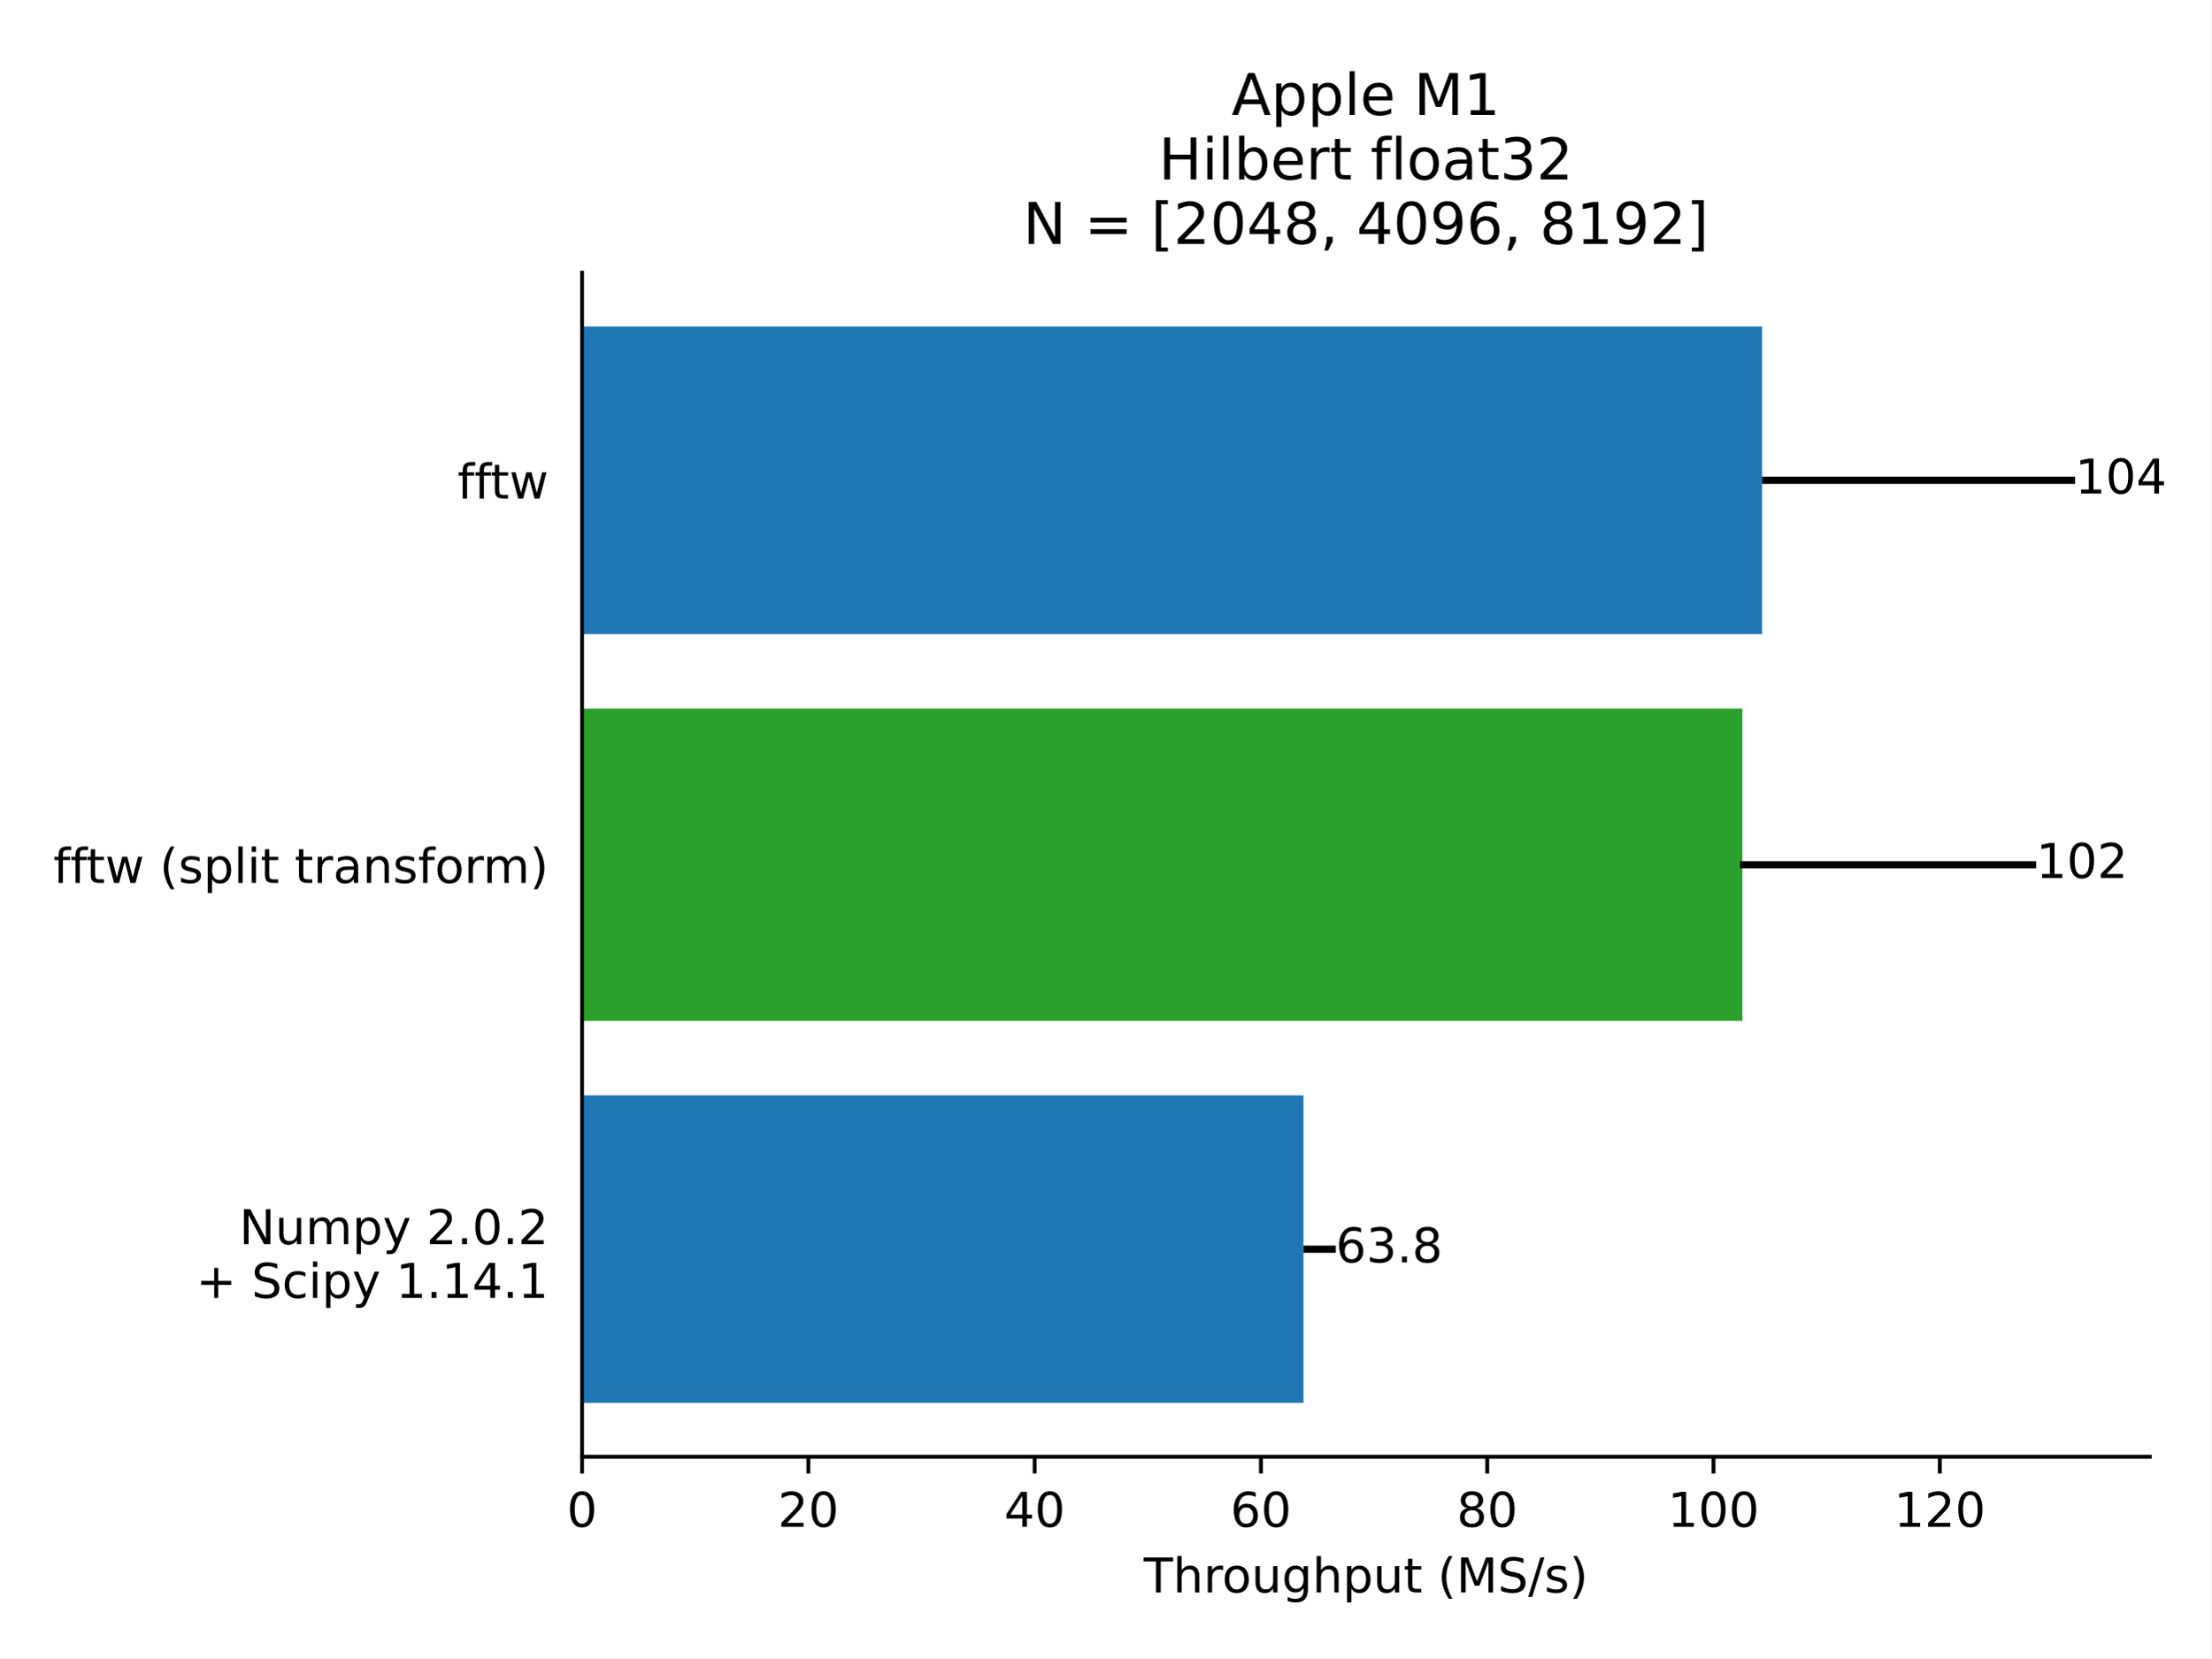
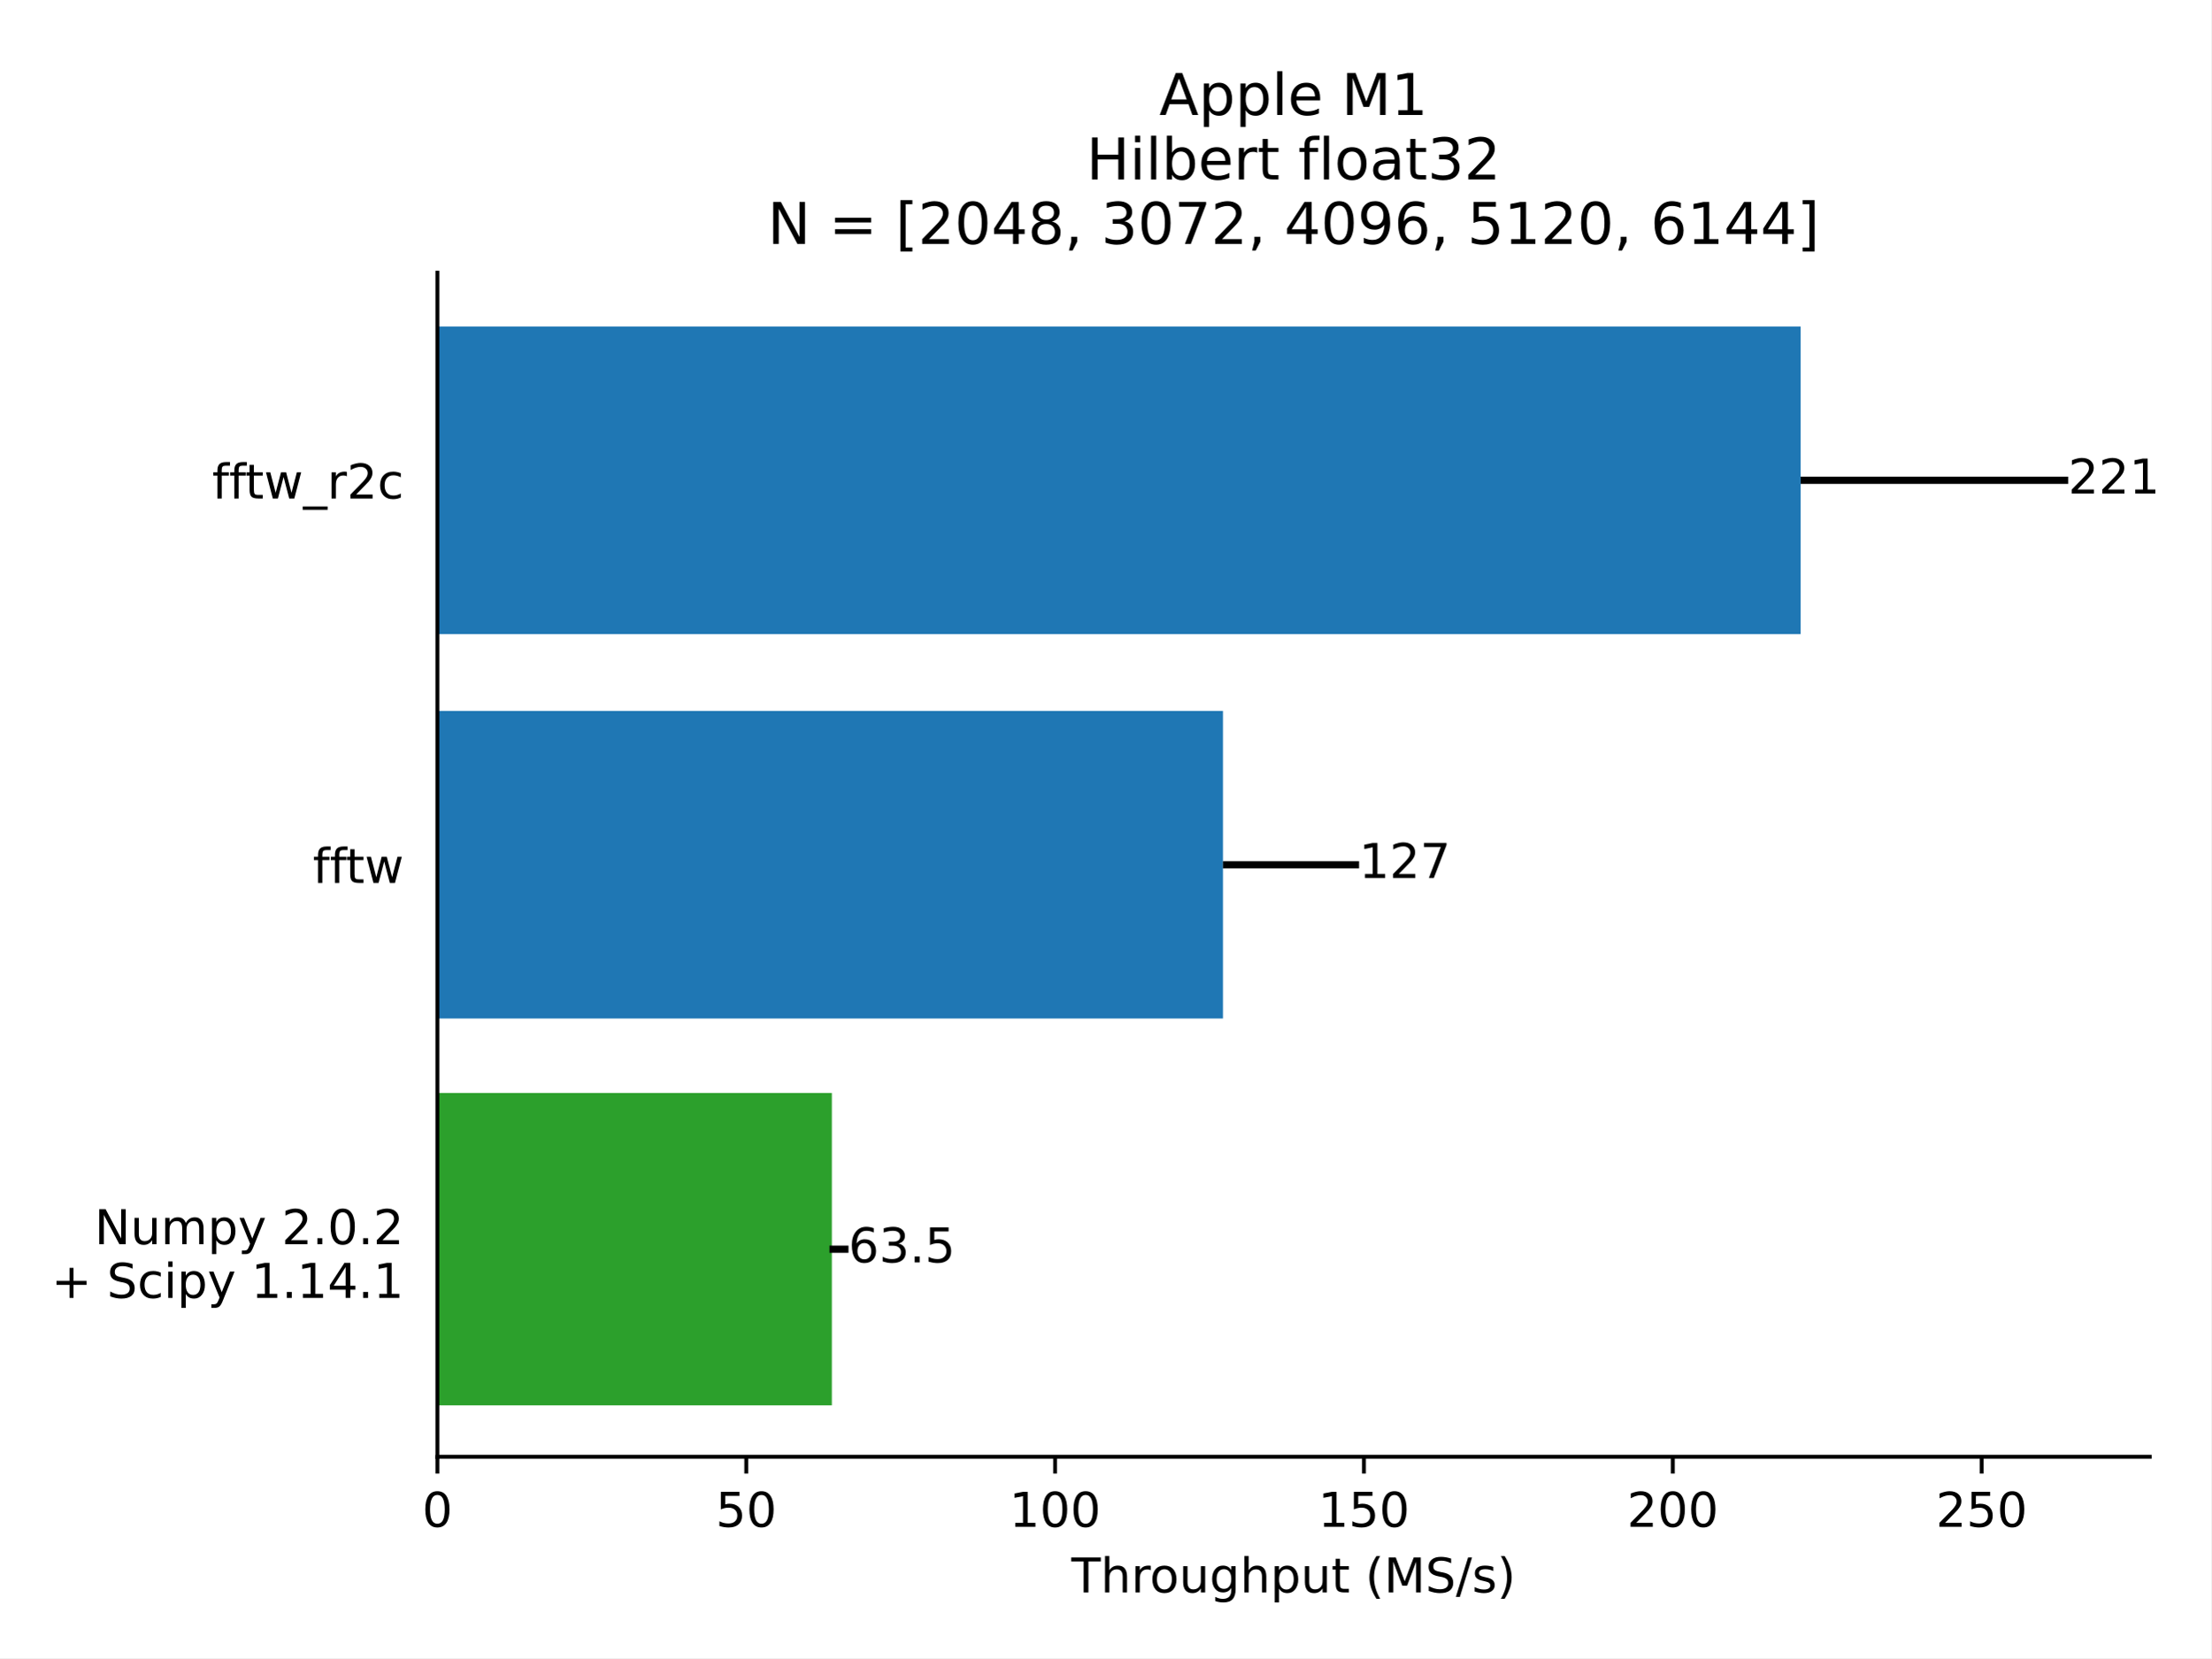
<svg xmlns="http://www.w3.org/2000/svg" xmlns:xlink="http://www.w3.org/1999/xlink" width="460.8pt" height="345.6pt" viewBox="0 0 460.8 345.6" version="1.1">
  <defs>
    <style type="text/css">*{stroke-linejoin: round; stroke-linecap: butt}</style>
  </defs>
  <g id="figure_1">
    <g id="patch_1">
      <path d="M 0 345.6  L 460.8 345.6  L 460.8 0  L 0 0  z " style="fill: #ffffff" />
    </g>
    <g id="axes_1">
      <g id="patch_2">
-         <path d="M 121.3 303.64  L 448.016 303.64  L 448.016 56.832  L 121.3 56.832  z " style="fill: #ffffff" />
+         <path d="M 91.15 303.64  L 448.016 303.64  L 448.016 56.832  L 91.15 56.832  z " style="fill: #ffffff" />
      </g>
      <g id="patch_3">
-         <path d="M 121.3 292.421  L 271.643 292.421  L 271.643 228.315  L 121.3 228.315  z " clip-path="url(#p4a7340efb9)" style="fill: #1f77b4" />
+         <path d="M 91.15 292.421  L 172.862 292.421  L 172.862 228.315  L 91.15 228.315  z " clip-path="url(#p5a6f06e39f)" style="fill: #2ca02c; stroke: #2ca02c; stroke-linejoin: miter" />
      </g>
      <g id="patch_4">
-         <path d="M 121.3 212.289  L 362.622 212.289  L 362.622 148.183  L 121.3 148.183  z " clip-path="url(#p4a7340efb9)" style="fill: #2ca02c; stroke: #2ca02c; stroke-linejoin: miter" />
+         <path d="M 91.15 212.289  L 254.868 212.289  L 254.868 148.183  L 91.15 148.183  z " clip-path="url(#p5a6f06e39f)" style="fill: #1f77b4" />
      </g>
      <g id="patch_5">
-         <path d="M 121.3 132.157  L 367.232 132.157  L 367.232 68.051  L 121.3 68.051  z " clip-path="url(#p4a7340efb9)" style="fill: #1f77b4" />
+         <path d="M 91.15 132.157  L 375.261 132.157  L 375.261 68.051  L 91.15 68.051  z " clip-path="url(#p5a6f06e39f)" style="fill: #1f77b4" />
      </g>
      <g id="matplotlib.axis_1">
        <g id="xtick_1">
          <g id="line2d_1">
            <defs>
-               <path id="mf4d4638a5b" d="M 0 0  L 0 3.5  " style="stroke: #000000; stroke-width: 0.8" />
+               <path id="m1b58f37fc5" d="M 0 0  L 0 3.5  " style="stroke: #000000; stroke-width: 0.8" />
            </defs>
            <g>
-               <use xlink:href="#mf4d4638a5b" x="121.3" y="303.64" style="stroke: #000000; stroke-width: 0.8" />
+               <use xlink:href="#m1b58f37fc5" x="91.15" y="303.64" style="stroke: #000000; stroke-width: 0.8" />
            </g>
          </g>
          <g id="text_1">
-             <g transform="translate(118.1188 318.2384) scale(0.1 -0.1)">
+             <g transform="translate(87.96875 318.2384) scale(0.1 -0.1)">
              <defs>
                <path id="DejaVuSans-30" d="M 2034 4250  Q 1547 4250 1301 3770  Q 1056 3291 1056 2328  Q 1056 1369 1301 889  Q 1547 409 2034 409  Q 2525 409 2770 889  Q 3016 1369 3016 2328  Q 3016 3291 2770 3770  Q 2525 4250 2034 4250  z M 2034 4750  Q 2819 4750 3233 4129  Q 3647 3509 3647 2328  Q 3647 1150 3233 529  Q 2819 -91 2034 -91  Q 1250 -91 836 529  Q 422 1150 422 2328  Q 422 3509 836 4129  Q 1250 4750 2034 4750  z " transform="scale(0.015625)" />
              </defs>
              <use xlink:href="#DejaVuSans-30" />
            </g>
          </g>
        </g>
        <g id="xtick_2">
          <g id="line2d_2">
            <g>
-               <use xlink:href="#mf4d4638a5b" x="168.461" y="303.64" style="stroke: #000000; stroke-width: 0.8" />
+               <use xlink:href="#m1b58f37fc5" x="155.518" y="303.64" style="stroke: #000000; stroke-width: 0.8" />
            </g>
          </g>
          <g id="text_2">
-             <g transform="translate(162.099 318.2384) scale(0.1 -0.1)">
-               <defs>
-                 <path id="DejaVuSans-32" d="M 1228 531  L 3431 531  L 3431 0  L 469 0  L 469 531  Q 828 903 1448 1529  Q 2069 2156 2228 2338  Q 2531 2678 2651 2914  Q 2772 3150 2772 3378  Q 2772 3750 2511 3984  Q 2250 4219 1831 4219  Q 1534 4219 1204 4116  Q 875 4013 500 3803  L 500 4441  Q 881 4594 1212 4672  Q 1544 4750 1819 4750  Q 2544 4750 2975 4387  Q 3406 4025 3406 3419  Q 3406 3131 3298 2873  Q 3191 2616 2906 2266  Q 2828 2175 2409 1742  Q 1991 1309 1228 531  z " transform="scale(0.015625)" />
-               </defs>
-               <use xlink:href="#DejaVuSans-32" />
+             <g transform="translate(149.1552 318.2384) scale(0.1 -0.1)">
+               <defs>
+                 <path id="DejaVuSans-35" d="M 691 4666  L 3169 4666  L 3169 4134  L 1269 4134  L 1269 2991  Q 1406 3038 1543 3061  Q 1681 3084 1819 3084  Q 2600 3084 3056 2656  Q 3513 2228 3513 1497  Q 3513 744 3044 326  Q 2575 -91 1722 -91  Q 1428 -91 1123 -41  Q 819 9 494 109  L 494 744  Q 775 591 1075 516  Q 1375 441 1709 441  Q 2250 441 2565 725  Q 2881 1009 2881 1497  Q 2881 1984 2565 2268  Q 2250 2553 1709 2553  Q 1456 2553 1204 2497  Q 953 2441 691 2322  L 691 4666  z " transform="scale(0.015625)" />
+               </defs>
+               <use xlink:href="#DejaVuSans-35" />
              <use xlink:href="#DejaVuSans-30" x="63.623" />
            </g>
          </g>
        </g>
        <g id="xtick_3">
          <g id="line2d_3">
            <g>
-               <use xlink:href="#mf4d4638a5b" x="215.623" y="303.64" style="stroke: #000000; stroke-width: 0.8" />
+               <use xlink:href="#m1b58f37fc5" x="219.885" y="303.64" style="stroke: #000000; stroke-width: 0.8" />
            </g>
          </g>
          <g id="text_3">
-             <g transform="translate(209.2605 318.2384) scale(0.1 -0.1)">
-               <defs>
-                 <path id="DejaVuSans-34" d="M 2419 4116  L 825 1625  L 2419 1625  L 2419 4116  z M 2253 4666  L 3047 4666  L 3047 1625  L 3713 1625  L 3713 1100  L 3047 1100  L 3047 0  L 2419 0  L 2419 1100  L 313 1100  L 313 1709  L 2253 4666  z " transform="scale(0.015625)" />
-               </defs>
-               <use xlink:href="#DejaVuSans-34" />
-               <use xlink:href="#DejaVuSans-30" x="63.623" />
-             </g>
-           </g>
-         </g>
-         <g id="xtick_4">
-           <g id="line2d_4">
-             <g>
-               <use xlink:href="#mf4d4638a5b" x="262.784" y="303.64" style="stroke: #000000; stroke-width: 0.8" />
-             </g>
-           </g>
-           <g id="text_4">
-             <g transform="translate(256.422 318.2384) scale(0.1 -0.1)">
-               <defs>
-                 <path id="DejaVuSans-36" d="M 2113 2584  Q 1688 2584 1439 2293  Q 1191 2003 1191 1497  Q 1191 994 1439 701  Q 1688 409 2113 409  Q 2538 409 2786 701  Q 3034 994 3034 1497  Q 3034 2003 2786 2293  Q 2538 2584 2113 2584  z M 3366 4563  L 3366 3988  Q 3128 4100 2886 4159  Q 2644 4219 2406 4219  Q 1781 4219 1451 3797  Q 1122 3375 1075 2522  Q 1259 2794 1537 2939  Q 1816 3084 2150 3084  Q 2853 3084 3261 2657  Q 3669 2231 3669 1497  Q 3669 778 3244 343  Q 2819 -91 2113 -91  Q 1303 -91 875 529  Q 447 1150 447 2328  Q 447 3434 972 4092  Q 1497 4750 2381 4750  Q 2619 4750 2861 4703  Q 3103 4656 3366 4563  z " transform="scale(0.015625)" />
-               </defs>
-               <use xlink:href="#DejaVuSans-36" />
-               <use xlink:href="#DejaVuSans-30" x="63.623" />
-             </g>
-           </g>
-         </g>
-         <g id="xtick_5">
-           <g id="line2d_5">
-             <g>
-               <use xlink:href="#mf4d4638a5b" x="309.946" y="303.64" style="stroke: #000000; stroke-width: 0.8" />
-             </g>
-           </g>
-           <g id="text_5">
-             <g transform="translate(303.5834 318.2384) scale(0.1 -0.1)">
-               <defs>
-                 <path id="DejaVuSans-38" d="M 2034 2216  Q 1584 2216 1326 1975  Q 1069 1734 1069 1313  Q 1069 891 1326 650  Q 1584 409 2034 409  Q 2484 409 2743 651  Q 3003 894 3003 1313  Q 3003 1734 2745 1975  Q 2488 2216 2034 2216  z M 1403 2484  Q 997 2584 770 2862  Q 544 3141 544 3541  Q 544 4100 942 4425  Q 1341 4750 2034 4750  Q 2731 4750 3128 4425  Q 3525 4100 3525 3541  Q 3525 3141 3298 2862  Q 3072 2584 2669 2484  Q 3125 2378 3379 2068  Q 3634 1759 3634 1313  Q 3634 634 3220 271  Q 2806 -91 2034 -91  Q 1263 -91 848 271  Q 434 634 434 1313  Q 434 1759 690 2068  Q 947 2378 1403 2484  z M 1172 3481  Q 1172 3119 1398 2916  Q 1625 2713 2034 2713  Q 2441 2713 2670 2916  Q 2900 3119 2900 3481  Q 2900 3844 2670 4047  Q 2441 4250 2034 4250  Q 1625 4250 1398 4047  Q 1172 3844 1172 3481  z " transform="scale(0.015625)" />
-               </defs>
-               <use xlink:href="#DejaVuSans-38" />
-               <use xlink:href="#DejaVuSans-30" x="63.623" />
-             </g>
-           </g>
-         </g>
-         <g id="xtick_6">
-           <g id="line2d_6">
-             <g>
-               <use xlink:href="#mf4d4638a5b" x="357.107" y="303.64" style="stroke: #000000; stroke-width: 0.8" />
-             </g>
-           </g>
-           <g id="text_6">
-             <g transform="translate(347.5637 318.2384) scale(0.1 -0.1)">
+             <g transform="translate(210.3416 318.2384) scale(0.1 -0.1)">
              <defs>
                <path id="DejaVuSans-31" d="M 794 531  L 1825 531  L 1825 4091  L 703 3866  L 703 4441  L 1819 4666  L 2450 4666  L 2450 531  L 3481 531  L 3481 0  L 794 0  L 794 531  z " transform="scale(0.015625)" />
              </defs>
              <use xlink:href="#DejaVuSans-31" />
              <use xlink:href="#DejaVuSans-30" x="63.623" />
              <use xlink:href="#DejaVuSans-30" x="127.246" />
            </g>
          </g>
        </g>
-         <g id="xtick_7">
-           <g id="line2d_7">
-             <g>
-               <use xlink:href="#mf4d4638a5b" x="404.269" y="303.64" style="stroke: #000000; stroke-width: 0.8" />
-             </g>
-           </g>
-           <g id="text_7">
-             <g transform="translate(394.7252 318.2384) scale(0.1 -0.1)">
+         <g id="xtick_4">
+           <g id="line2d_4">
+             <g>
+               <use xlink:href="#m1b58f37fc5" x="284.253" y="303.64" style="stroke: #000000; stroke-width: 0.8" />
+             </g>
+           </g>
+           <g id="text_4">
+             <g transform="translate(274.7093 318.2384) scale(0.1 -0.1)">
              <use xlink:href="#DejaVuSans-31" />
-               <use xlink:href="#DejaVuSans-32" x="63.623" />
+               <use xlink:href="#DejaVuSans-35" x="63.623" />
              <use xlink:href="#DejaVuSans-30" x="127.246" />
            </g>
          </g>
        </g>
-         <g id="text_8">
-           <g transform="translate(238.35 331.9166) scale(0.1 -0.1)">
+         <g id="xtick_5">
+           <g id="line2d_5">
+             <g>
+               <use xlink:href="#m1b58f37fc5" x="348.621" y="303.64" style="stroke: #000000; stroke-width: 0.8" />
+             </g>
+           </g>
+           <g id="text_5">
+             <g transform="translate(339.077 318.2384) scale(0.1 -0.1)">
+               <defs>
+                 <path id="DejaVuSans-32" d="M 1228 531  L 3431 531  L 3431 0  L 469 0  L 469 531  Q 828 903 1448 1529  Q 2069 2156 2228 2338  Q 2531 2678 2651 2914  Q 2772 3150 2772 3378  Q 2772 3750 2511 3984  Q 2250 4219 1831 4219  Q 1534 4219 1204 4116  Q 875 4013 500 3803  L 500 4441  Q 881 4594 1212 4672  Q 1544 4750 1819 4750  Q 2544 4750 2975 4387  Q 3406 4025 3406 3419  Q 3406 3131 3298 2873  Q 3191 2616 2906 2266  Q 2828 2175 2409 1742  Q 1991 1309 1228 531  z " transform="scale(0.015625)" />
+               </defs>
+               <use xlink:href="#DejaVuSans-32" />
+               <use xlink:href="#DejaVuSans-30" x="63.623" />
+               <use xlink:href="#DejaVuSans-30" x="127.246" />
+             </g>
+           </g>
+         </g>
+         <g id="xtick_6">
+           <g id="line2d_6">
+             <g>
+               <use xlink:href="#m1b58f37fc5" x="412.988" y="303.64" style="stroke: #000000; stroke-width: 0.8" />
+             </g>
+           </g>
+           <g id="text_6">
+             <g transform="translate(403.4447 318.2384) scale(0.1 -0.1)">
+               <use xlink:href="#DejaVuSans-32" />
+               <use xlink:href="#DejaVuSans-35" x="63.623" />
+               <use xlink:href="#DejaVuSans-30" x="127.246" />
+             </g>
+           </g>
+         </g>
+         <g id="text_7">
+           <g transform="translate(223.275 331.9166) scale(0.1 -0.1)">
            <defs>
              <path id="DejaVuSans-54" d="M -19 4666  L 3928 4666  L 3928 4134  L 2272 4134  L 2272 0  L 1638 0  L 1638 4134  L -19 4134  L -19 4666  z " transform="scale(0.015625)" />
              <path id="DejaVuSans-68" d="M 3513 2113  L 3513 0  L 2938 0  L 2938 2094  Q 2938 2591 2744 2837  Q 2550 3084 2163 3084  Q 1697 3084 1428 2787  Q 1159 2491 1159 1978  L 1159 0  L 581 0  L 581 4863  L 1159 4863  L 1159 2956  Q 1366 3272 1645 3428  Q 1925 3584 2291 3584  Q 2894 3584 3203 3211  Q 3513 2838 3513 2113  z " transform="scale(0.015625)" />
              <path id="DejaVuSans-72" d="M 2631 2963  Q 2534 3019 2420 3045  Q 2306 3072 2169 3072  Q 1681 3072 1420 2755  Q 1159 2438 1159 1844  L 1159 0  L 581 0  L 581 3500  L 1159 3500  L 1159 2956  Q 1341 3275 1631 3429  Q 1922 3584 2338 3584  Q 2397 3584 2469 3576  Q 2541 3569 2628 3553  L 2631 2963  z " transform="scale(0.015625)" />
              <path id="DejaVuSans-6f" d="M 1959 3097  Q 1497 3097 1228 2736  Q 959 2375 959 1747  Q 959 1119 1226 758  Q 1494 397 1959 397  Q 2419 397 2687 759  Q 2956 1122 2956 1747  Q 2956 2369 2687 2733  Q 2419 3097 1959 3097  z M 1959 3584  Q 2709 3584 3137 3096  Q 3566 2609 3566 1747  Q 3566 888 3137 398  Q 2709 -91 1959 -91  Q 1206 -91 779 398  Q 353 888 353 1747  Q 353 2609 779 3096  Q 1206 3584 1959 3584  z " transform="scale(0.015625)" />
              <path id="DejaVuSans-75" d="M 544 1381  L 544 3500  L 1119 3500  L 1119 1403  Q 1119 906 1312 657  Q 1506 409 1894 409  Q 2359 409 2629 706  Q 2900 1003 2900 1516  L 2900 3500  L 3475 3500  L 3475 0  L 2900 0  L 2900 538  Q 2691 219 2414 64  Q 2138 -91 1772 -91  Q 1169 -91 856 284  Q 544 659 544 1381  z M 1991 3584  L 1991 3584  z " transform="scale(0.015625)" />
              <path id="DejaVuSans-67" d="M 2906 1791  Q 2906 2416 2648 2759  Q 2391 3103 1925 3103  Q 1463 3103 1205 2759  Q 947 2416 947 1791  Q 947 1169 1205 825  Q 1463 481 1925 481  Q 2391 481 2648 825  Q 2906 1169 2906 1791  z M 3481 434  Q 3481 -459 3084 -895  Q 2688 -1331 1869 -1331  Q 1566 -1331 1297 -1286  Q 1028 -1241 775 -1147  L 775 -588  Q 1028 -725 1275 -790  Q 1522 -856 1778 -856  Q 2344 -856 2625 -561  Q 2906 -266 2906 331  L 2906 616  Q 2728 306 2450 153  Q 2172 0 1784 0  Q 1141 0 747 490  Q 353 981 353 1791  Q 353 2603 747 3093  Q 1141 3584 1784 3584  Q 2172 3584 2450 3431  Q 2728 3278 2906 2969  L 2906 3500  L 3481 3500  L 3481 434  z " transform="scale(0.015625)" />
              <path id="DejaVuSans-70" d="M 1159 525  L 1159 -1331  L 581 -1331  L 581 3500  L 1159 3500  L 1159 2969  Q 1341 3281 1617 3432  Q 1894 3584 2278 3584  Q 2916 3584 3314 3078  Q 3713 2572 3713 1747  Q 3713 922 3314 415  Q 2916 -91 2278 -91  Q 1894 -91 1617 61  Q 1341 213 1159 525  z M 3116 1747  Q 3116 2381 2855 2742  Q 2594 3103 2138 3103  Q 1681 3103 1420 2742  Q 1159 2381 1159 1747  Q 1159 1113 1420 752  Q 1681 391 2138 391  Q 2594 391 2855 752  Q 3116 1113 3116 1747  z " transform="scale(0.015625)" />
              <path id="DejaVuSans-74" d="M 1172 4494  L 1172 3500  L 2356 3500  L 2356 3053  L 1172 3053  L 1172 1153  Q 1172 725 1289 603  Q 1406 481 1766 481  L 2356 481  L 2356 0  L 1766 0  Q 1100 0 847 248  Q 594 497 594 1153  L 594 3053  L 172 3053  L 172 3500  L 594 3500  L 594 4494  L 1172 4494  z " transform="scale(0.015625)" />
              <path id="DejaVuSans-20" transform="scale(0.015625)" />
              <path id="DejaVuSans-28" d="M 1984 4856  Q 1566 4138 1362 3434  Q 1159 2731 1159 2009  Q 1159 1288 1364 580  Q 1569 -128 1984 -844  L 1484 -844  Q 1016 -109 783 600  Q 550 1309 550 2009  Q 550 2706 781 3412  Q 1013 4119 1484 4856  L 1984 4856  z " transform="scale(0.015625)" />
              <path id="DejaVuSans-4d" d="M 628 4666  L 1569 4666  L 2759 1491  L 3956 4666  L 4897 4666  L 4897 0  L 4281 0  L 4281 4097  L 3078 897  L 2444 897  L 1241 4097  L 1241 0  L 628 0  L 628 4666  z " transform="scale(0.015625)" />
              <path id="DejaVuSans-53" d="M 3425 4513  L 3425 3897  Q 3066 4069 2747 4153  Q 2428 4238 2131 4238  Q 1616 4238 1336 4038  Q 1056 3838 1056 3469  Q 1056 3159 1242 3001  Q 1428 2844 1947 2747  L 2328 2669  Q 3034 2534 3370 2195  Q 3706 1856 3706 1288  Q 3706 609 3251 259  Q 2797 -91 1919 -91  Q 1588 -91 1214 -16  Q 841 59 441 206  L 441 856  Q 825 641 1194 531  Q 1563 422 1919 422  Q 2459 422 2753 634  Q 3047 847 3047 1241  Q 3047 1584 2836 1778  Q 2625 1972 2144 2069  L 1759 2144  Q 1053 2284 737 2584  Q 422 2884 422 3419  Q 422 4038 858 4394  Q 1294 4750 2059 4750  Q 2388 4750 2728 4690  Q 3069 4631 3425 4513  z " transform="scale(0.015625)" />
              <path id="DejaVuSans-2f" d="M 1625 4666  L 2156 4666  L 531 -594  L 0 -594  L 1625 4666  z " transform="scale(0.015625)" />
              <path id="DejaVuSans-73" d="M 2834 3397  L 2834 2853  Q 2591 2978 2328 3040  Q 2066 3103 1784 3103  Q 1356 3103 1142 2972  Q 928 2841 928 2578  Q 928 2378 1081 2264  Q 1234 2150 1697 2047  L 1894 2003  Q 2506 1872 2764 1633  Q 3022 1394 3022 966  Q 3022 478 2636 193  Q 2250 -91 1575 -91  Q 1294 -91 989 -36  Q 684 19 347 128  L 347 722  Q 666 556 975 473  Q 1284 391 1588 391  Q 1994 391 2212 530  Q 2431 669 2431 922  Q 2431 1156 2273 1281  Q 2116 1406 1581 1522  L 1381 1569  Q 847 1681 609 1914  Q 372 2147 372 2553  Q 372 3047 722 3315  Q 1072 3584 1716 3584  Q 2034 3584 2315 3537  Q 2597 3491 2834 3397  z " transform="scale(0.015625)" />
              <path id="DejaVuSans-29" d="M 513 4856  L 1013 4856  Q 1481 4119 1714 3412  Q 1947 2706 1947 2009  Q 1947 1309 1714 600  Q 1481 -109 1013 -844  L 513 -844  Q 928 -128 1133 580  Q 1338 1288 1338 2009  Q 1338 2731 1133 3434  Q 928 4138 513 4856  z " transform="scale(0.015625)" />
            </defs>
            <use xlink:href="#DejaVuSans-54" />
            <use xlink:href="#DejaVuSans-68" x="61.084" />
            <use xlink:href="#DejaVuSans-72" x="124.463" />
            <use xlink:href="#DejaVuSans-6f" x="163.326" />
            <use xlink:href="#DejaVuSans-75" x="224.508" />
            <use xlink:href="#DejaVuSans-67" x="287.887" />
            <use xlink:href="#DejaVuSans-68" x="351.363" />
            <use xlink:href="#DejaVuSans-70" x="414.742" />
            <use xlink:href="#DejaVuSans-75" x="478.219" />
            <use xlink:href="#DejaVuSans-74" x="541.598" />
            <use xlink:href="#DejaVuSans-20" x="580.807" />
            <use xlink:href="#DejaVuSans-28" x="612.594" />
            <use xlink:href="#DejaVuSans-4d" x="651.607" />
            <use xlink:href="#DejaVuSans-53" x="737.887" />
            <use xlink:href="#DejaVuSans-2f" x="801.363" />
            <use xlink:href="#DejaVuSans-73" x="835.055" />
            <use xlink:href="#DejaVuSans-29" x="887.154" />
          </g>
        </g>
      </g>
      <g id="matplotlib.axis_2">
        <g id="ytick_1">
-           <g id="text_9">
-             <g transform="translate(49.85156 259.3286) scale(0.1 -0.1)">
+           <g id="text_8">
+             <g transform="translate(19.70156 259.3286) scale(0.1 -0.1)">
              <defs>
                <path id="DejaVuSans-4e" d="M 628 4666  L 1478 4666  L 3547 763  L 3547 4666  L 4159 4666  L 4159 0  L 3309 0  L 1241 3903  L 1241 0  L 628 0  L 628 4666  z " transform="scale(0.015625)" />
                <path id="DejaVuSans-6d" d="M 3328 2828  Q 3544 3216 3844 3400  Q 4144 3584 4550 3584  Q 5097 3584 5394 3201  Q 5691 2819 5691 2113  L 5691 0  L 5113 0  L 5113 2094  Q 5113 2597 4934 2840  Q 4756 3084 4391 3084  Q 3944 3084 3684 2787  Q 3425 2491 3425 1978  L 3425 0  L 2847 0  L 2847 2094  Q 2847 2600 2669 2842  Q 2491 3084 2119 3084  Q 1678 3084 1418 2786  Q 1159 2488 1159 1978  L 1159 0  L 581 0  L 581 3500  L 1159 3500  L 1159 2956  Q 1356 3278 1631 3431  Q 1906 3584 2284 3584  Q 2666 3584 2933 3390  Q 3200 3197 3328 2828  z " transform="scale(0.015625)" />
                <path id="DejaVuSans-79" d="M 2059 -325  Q 1816 -950 1584 -1140  Q 1353 -1331 966 -1331  L 506 -1331  L 506 -850  L 844 -850  Q 1081 -850 1212 -737  Q 1344 -625 1503 -206  L 1606 56  L 191 3500  L 800 3500  L 1894 763  L 2988 3500  L 3597 3500  L 2059 -325  z " transform="scale(0.015625)" />
                <path id="DejaVuSans-2e" d="M 684 794  L 1344 794  L 1344 0  L 684 0  L 684 794  z " transform="scale(0.015625)" />
              </defs>
              <use xlink:href="#DejaVuSans-4e" />
              <use xlink:href="#DejaVuSans-75" x="74.805" />
              <use xlink:href="#DejaVuSans-6d" x="138.184" />
              <use xlink:href="#DejaVuSans-70" x="235.596" />
              <use xlink:href="#DejaVuSans-79" x="299.072" />
              <use xlink:href="#DejaVuSans-20" x="358.252" />
              <use xlink:href="#DejaVuSans-32" x="390.039" />
              <use xlink:href="#DejaVuSans-2e" x="453.662" />
              <use xlink:href="#DejaVuSans-30" x="485.449" />
              <use xlink:href="#DejaVuSans-2e" x="549.072" />
              <use xlink:href="#DejaVuSans-32" x="580.859" />
            </g>
-             <g transform="translate(40.86563 270.5264) scale(0.1 -0.1)">
+             <g transform="translate(10.71562 270.5264) scale(0.1 -0.1)">
              <defs>
                <path id="DejaVuSans-2b" d="M 2944 4013  L 2944 2272  L 4684 2272  L 4684 1741  L 2944 1741  L 2944 0  L 2419 0  L 2419 1741  L 678 1741  L 678 2272  L 2419 2272  L 2419 4013  L 2944 4013  z " transform="scale(0.015625)" />
                <path id="DejaVuSans-63" d="M 3122 3366  L 3122 2828  Q 2878 2963 2633 3030  Q 2388 3097 2138 3097  Q 1578 3097 1268 2742  Q 959 2388 959 1747  Q 959 1106 1268 751  Q 1578 397 2138 397  Q 2388 397 2633 464  Q 2878 531 3122 666  L 3122 134  Q 2881 22 2623 -34  Q 2366 -91 2075 -91  Q 1284 -91 818 406  Q 353 903 353 1747  Q 353 2603 823 3093  Q 1294 3584 2113 3584  Q 2378 3584 2631 3529  Q 2884 3475 3122 3366  z " transform="scale(0.015625)" />
                <path id="DejaVuSans-69" d="M 603 3500  L 1178 3500  L 1178 0  L 603 0  L 603 3500  z M 603 4863  L 1178 4863  L 1178 4134  L 603 4134  L 603 4863  z " transform="scale(0.015625)" />
+                 <path id="DejaVuSans-34" d="M 2419 4116  L 825 1625  L 2419 1625  L 2419 4116  z M 2253 4666  L 3047 4666  L 3047 1625  L 3713 1625  L 3713 1100  L 3047 1100  L 3047 0  L 2419 0  L 2419 1100  L 313 1100  L 313 1709  L 2253 4666  z " transform="scale(0.015625)" />
              </defs>
              <use xlink:href="#DejaVuSans-2b" />
              <use xlink:href="#DejaVuSans-20" x="83.789" />
              <use xlink:href="#DejaVuSans-53" x="115.576" />
              <use xlink:href="#DejaVuSans-63" x="179.053" />
              <use xlink:href="#DejaVuSans-69" x="234.033" />
              <use xlink:href="#DejaVuSans-70" x="261.816" />
              <use xlink:href="#DejaVuSans-79" x="325.293" />
              <use xlink:href="#DejaVuSans-20" x="384.473" />
              <use xlink:href="#DejaVuSans-31" x="416.26" />
              <use xlink:href="#DejaVuSans-2e" x="479.883" />
              <use xlink:href="#DejaVuSans-31" x="511.67" />
              <use xlink:href="#DejaVuSans-34" x="575.293" />
              <use xlink:href="#DejaVuSans-2e" x="638.916" />
              <use xlink:href="#DejaVuSans-31" x="670.703" />
            </g>
          </g>
        </g>
        <g id="ytick_2">
-           <g id="text_10">
-             <g transform="translate(11.12031 184.0352) scale(0.1 -0.1)">
+           <g id="text_9">
+             <g transform="translate(65.18594 184.0352) scale(0.1 -0.1)">
              <defs>
                <path id="DejaVuSans-66" d="M 2375 4863  L 2375 4384  L 1825 4384  Q 1516 4384 1395 4259  Q 1275 4134 1275 3809  L 1275 3500  L 2222 3500  L 2222 3053  L 1275 3053  L 1275 0  L 697 0  L 697 3053  L 147 3053  L 147 3500  L 697 3500  L 697 3744  Q 697 4328 969 4595  Q 1241 4863 1831 4863  L 2375 4863  z " transform="scale(0.015625)" />
                <path id="DejaVuSans-77" d="M 269 3500  L 844 3500  L 1563 769  L 2278 3500  L 2956 3500  L 3675 769  L 4391 3500  L 4966 3500  L 4050 0  L 3372 0  L 2619 2869  L 1863 0  L 1184 0  L 269 3500  z " transform="scale(0.015625)" />
-                 <path id="DejaVuSans-6c" d="M 603 4863  L 1178 4863  L 1178 0  L 603 0  L 603 4863  z " transform="scale(0.015625)" />
-                 <path id="DejaVuSans-61" d="M 2194 1759  Q 1497 1759 1228 1600  Q 959 1441 959 1056  Q 959 750 1161 570  Q 1363 391 1709 391  Q 2188 391 2477 730  Q 2766 1069 2766 1631  L 2766 1759  L 2194 1759  z M 3341 1997  L 3341 0  L 2766 0  L 2766 531  Q 2569 213 2275 61  Q 1981 -91 1556 -91  Q 1019 -91 701 211  Q 384 513 384 1019  Q 384 1609 779 1909  Q 1175 2209 1959 2209  L 2766 2209  L 2766 2266  Q 2766 2663 2505 2880  Q 2244 3097 1772 3097  Q 1472 3097 1187 3025  Q 903 2953 641 2809  L 641 3341  Q 956 3463 1253 3523  Q 1550 3584 1831 3584  Q 2591 3584 2966 3190  Q 3341 2797 3341 1997  z " transform="scale(0.015625)" />
-                 <path id="DejaVuSans-6e" d="M 3513 2113  L 3513 0  L 2938 0  L 2938 2094  Q 2938 2591 2744 2837  Q 2550 3084 2163 3084  Q 1697 3084 1428 2787  Q 1159 2491 1159 1978  L 1159 0  L 581 0  L 581 3500  L 1159 3500  L 1159 2956  Q 1366 3272 1645 3428  Q 1925 3584 2291 3584  Q 2894 3584 3203 3211  Q 3513 2838 3513 2113  z " transform="scale(0.015625)" />
              </defs>
              <use xlink:href="#DejaVuSans-66" />
              <use xlink:href="#DejaVuSans-66" x="35.205" />
              <use xlink:href="#DejaVuSans-74" x="68.66" />
              <use xlink:href="#DejaVuSans-77" x="107.869" />
-               <use xlink:href="#DejaVuSans-20" x="189.656" />
-               <use xlink:href="#DejaVuSans-28" x="221.443" />
-               <use xlink:href="#DejaVuSans-73" x="260.457" />
-               <use xlink:href="#DejaVuSans-70" x="312.557" />
-               <use xlink:href="#DejaVuSans-6c" x="376.033" />
-               <use xlink:href="#DejaVuSans-69" x="403.816" />
-               <use xlink:href="#DejaVuSans-74" x="431.6" />
-               <use xlink:href="#DejaVuSans-20" x="470.809" />
-               <use xlink:href="#DejaVuSans-74" x="502.596" />
-               <use xlink:href="#DejaVuSans-72" x="541.805" />
-               <use xlink:href="#DejaVuSans-61" x="582.918" />
-               <use xlink:href="#DejaVuSans-6e" x="644.197" />
-               <use xlink:href="#DejaVuSans-73" x="707.576" />
-               <use xlink:href="#DejaVuSans-66" x="759.676" />
-               <use xlink:href="#DejaVuSans-6f" x="794.881" />
-               <use xlink:href="#DejaVuSans-72" x="856.062" />
-               <use xlink:href="#DejaVuSans-6d" x="895.426" />
-               <use xlink:href="#DejaVuSans-29" x="992.838" />
            </g>
          </g>
        </g>
        <g id="ytick_3">
-           <g id="text_11">
-             <g transform="translate(95.33594 103.9028) scale(0.1 -0.1)">
+           <g id="text_10">
+             <g transform="translate(44.21406 103.9028) scale(0.1 -0.1)">
+               <defs>
+                 <path id="DejaVuSans-5f" d="M 3263 -1063  L 3263 -1509  L -63 -1509  L -63 -1063  L 3263 -1063  z " transform="scale(0.015625)" />
+               </defs>
              <use xlink:href="#DejaVuSans-66" />
              <use xlink:href="#DejaVuSans-66" x="35.205" />
              <use xlink:href="#DejaVuSans-74" x="68.66" />
              <use xlink:href="#DejaVuSans-77" x="107.869" />
+               <use xlink:href="#DejaVuSans-5f" x="189.656" />
+               <use xlink:href="#DejaVuSans-72" x="239.656" />
+               <use xlink:href="#DejaVuSans-32" x="280.77" />
+               <use xlink:href="#DejaVuSans-63" x="344.393" />
            </g>
          </g>
        </g>
      </g>
      <g id="LineCollection_1">
-         <path d="M 271.643 260.368  L 278.385 260.368  " clip-path="url(#p4a7340efb9)" style="fill: none; stroke: #000000; stroke-width: 1.5" />
-         <path d="M 362.622 180.236  L 424.35 180.236  " clip-path="url(#p4a7340efb9)" style="fill: none; stroke: #000000; stroke-width: 1.5" />
-         <path d="M 367.232 100.104  L 432.458 100.104  " clip-path="url(#p4a7340efb9)" style="fill: none; stroke: #000000; stroke-width: 1.5" />
+         <path d="M 172.862 260.368  L 176.83 260.368  " clip-path="url(#p5a6f06e39f)" style="fill: none; stroke: #000000; stroke-width: 1.5" />
+         <path d="M 254.868 180.236  L 283.229 180.236  " clip-path="url(#p5a6f06e39f)" style="fill: none; stroke: #000000; stroke-width: 1.5" />
+         <path d="M 375.261 100.104  L 431.022 100.104  " clip-path="url(#p5a6f06e39f)" style="fill: none; stroke: #000000; stroke-width: 1.5" />
      </g>
      <g id="patch_6">
-         <path d="M 121.3 303.64  L 121.3 56.832  " style="fill: none; stroke: #000000; stroke-width: 0.8; stroke-linejoin: miter; stroke-linecap: square" />
+         <path d="M 91.15 303.64  L 91.15 56.832  " style="fill: none; stroke: #000000; stroke-width: 0.8; stroke-linejoin: miter; stroke-linecap: square" />
      </g>
      <g id="patch_7">
-         <path d="M 121.3 303.64  L 448.016 303.64  " style="fill: none; stroke: #000000; stroke-width: 0.8; stroke-linejoin: miter; stroke-linecap: square" />
-       </g>
-       <g id="text_12">
-         <g transform="translate(278.3847 263.1278) scale(0.1 -0.1)">
-           <defs>
+         <path d="M 91.15 303.64  L 448.016 303.64  " style="fill: none; stroke: #000000; stroke-width: 0.8; stroke-linejoin: miter; stroke-linecap: square" />
+       </g>
+       <g id="text_11">
+         <g transform="translate(176.8295 263.1278) scale(0.1 -0.1)">
+           <defs>
+             <path id="DejaVuSans-36" d="M 2113 2584  Q 1688 2584 1439 2293  Q 1191 2003 1191 1497  Q 1191 994 1439 701  Q 1688 409 2113 409  Q 2538 409 2786 701  Q 3034 994 3034 1497  Q 3034 2003 2786 2293  Q 2538 2584 2113 2584  z M 3366 4563  L 3366 3988  Q 3128 4100 2886 4159  Q 2644 4219 2406 4219  Q 1781 4219 1451 3797  Q 1122 3375 1075 2522  Q 1259 2794 1537 2939  Q 1816 3084 2150 3084  Q 2853 3084 3261 2657  Q 3669 2231 3669 1497  Q 3669 778 3244 343  Q 2819 -91 2113 -91  Q 1303 -91 875 529  Q 447 1150 447 2328  Q 447 3434 972 4092  Q 1497 4750 2381 4750  Q 2619 4750 2861 4703  Q 3103 4656 3366 4563  z " transform="scale(0.015625)" />
            <path id="DejaVuSans-33" d="M 2597 2516  Q 3050 2419 3304 2112  Q 3559 1806 3559 1356  Q 3559 666 3084 287  Q 2609 -91 1734 -91  Q 1441 -91 1130 -33  Q 819 25 488 141  L 488 750  Q 750 597 1062 519  Q 1375 441 1716 441  Q 2309 441 2620 675  Q 2931 909 2931 1356  Q 2931 1769 2642 2001  Q 2353 2234 1838 2234  L 1294 2234  L 1294 2753  L 1863 2753  Q 2328 2753 2575 2939  Q 2822 3125 2822 3475  Q 2822 3834 2567 4026  Q 2313 4219 1838 4219  Q 1578 4219 1281 4162  Q 984 4106 628 3988  L 628 4550  Q 988 4650 1302 4700  Q 1616 4750 1894 4750  Q 2613 4750 3031 4423  Q 3450 4097 3450 3541  Q 3450 3153 3228 2886  Q 3006 2619 2597 2516  z " transform="scale(0.015625)" />
          </defs>
          <use xlink:href="#DejaVuSans-36" />
          <use xlink:href="#DejaVuSans-33" x="63.623" />
          <use xlink:href="#DejaVuSans-2e" x="127.246" />
-           <use xlink:href="#DejaVuSans-38" x="159.033" />
+           <use xlink:href="#DejaVuSans-35" x="159.033" />
+         </g>
+       </g>
+       <g id="text_12">
+         <g transform="translate(283.2293 182.9954) scale(0.1 -0.1)">
+           <defs>
+             <path id="DejaVuSans-37" d="M 525 4666  L 3525 4666  L 3525 4397  L 1831 0  L 1172 0  L 2766 4134  L 525 4134  L 525 4666  z " transform="scale(0.015625)" />
+           </defs>
+           <use xlink:href="#DejaVuSans-31" />
+           <use xlink:href="#DejaVuSans-32" x="63.623" />
+           <use xlink:href="#DejaVuSans-37" x="127.246" />
        </g>
      </g>
      <g id="text_13">
-         <g transform="translate(424.3504 182.9954) scale(0.1 -0.1)">
-           <use xlink:href="#DejaVuSans-31" />
-           <use xlink:href="#DejaVuSans-30" x="63.623" />
-           <use xlink:href="#DejaVuSans-32" x="127.246" />
+         <g transform="translate(431.0221 102.8629) scale(0.1 -0.1)">
+           <use xlink:href="#DejaVuSans-32" />
+           <use xlink:href="#DejaVuSans-32" x="63.623" />
+           <use xlink:href="#DejaVuSans-31" x="127.246" />
        </g>
      </g>
      <g id="text_14">
-         <g transform="translate(432.4578 102.8629) scale(0.1 -0.1)">
-           <use xlink:href="#DejaVuSans-31" />
-           <use xlink:href="#DejaVuSans-30" x="63.623" />
-           <use xlink:href="#DejaVuSans-34" x="127.246" />
-         </g>
-       </g>
-       <g id="text_15">
-         <g transform="translate(256.6754 23.95725) scale(0.12 -0.12)">
+         <g transform="translate(241.6004 23.95725) scale(0.12 -0.12)">
          <defs>
            <path id="DejaVuSans-41" d="M 2188 4044  L 1331 1722  L 3047 1722  L 2188 4044  z M 1831 4666  L 2547 4666  L 4325 0  L 3669 0  L 3244 1197  L 1141 1197  L 716 0  L 50 0  L 1831 4666  z " transform="scale(0.015625)" />
+             <path id="DejaVuSans-6c" d="M 603 4863  L 1178 4863  L 1178 0  L 603 0  L 603 4863  z " transform="scale(0.015625)" />
            <path id="DejaVuSans-65" d="M 3597 1894  L 3597 1613  L 953 1613  Q 991 1019 1311 708  Q 1631 397 2203 397  Q 2534 397 2845 478  Q 3156 559 3463 722  L 3463 178  Q 3153 47 2828 -22  Q 2503 -91 2169 -91  Q 1331 -91 842 396  Q 353 884 353 1716  Q 353 2575 817 3079  Q 1281 3584 2069 3584  Q 2775 3584 3186 3129  Q 3597 2675 3597 1894  z M 3022 2063  Q 3016 2534 2758 2815  Q 2500 3097 2075 3097  Q 1594 3097 1305 2825  Q 1016 2553 972 2059  L 3022 2063  z " transform="scale(0.015625)" />
          </defs>
          <use xlink:href="#DejaVuSans-41" />
          <use xlink:href="#DejaVuSans-70" x="68.408" />
          <use xlink:href="#DejaVuSans-70" x="131.885" />
          <use xlink:href="#DejaVuSans-6c" x="195.361" />
          <use xlink:href="#DejaVuSans-65" x="223.145" />
          <use xlink:href="#DejaVuSans-20" x="284.668" />
          <use xlink:href="#DejaVuSans-4d" x="316.455" />
          <use xlink:href="#DejaVuSans-31" x="402.734" />
        </g>
-         <g transform="translate(241.471 37.39462) scale(0.12 -0.12)">
+         <g transform="translate(226.396 37.39462) scale(0.12 -0.12)">
          <defs>
            <path id="DejaVuSans-48" d="M 628 4666  L 1259 4666  L 1259 2753  L 3553 2753  L 3553 4666  L 4184 4666  L 4184 0  L 3553 0  L 3553 2222  L 1259 2222  L 1259 0  L 628 0  L 628 4666  z " transform="scale(0.015625)" />
            <path id="DejaVuSans-62" d="M 3116 1747  Q 3116 2381 2855 2742  Q 2594 3103 2138 3103  Q 1681 3103 1420 2742  Q 1159 2381 1159 1747  Q 1159 1113 1420 752  Q 1681 391 2138 391  Q 2594 391 2855 752  Q 3116 1113 3116 1747  z M 1159 2969  Q 1341 3281 1617 3432  Q 1894 3584 2278 3584  Q 2916 3584 3314 3078  Q 3713 2572 3713 1747  Q 3713 922 3314 415  Q 2916 -91 2278 -91  Q 1894 -91 1617 61  Q 1341 213 1159 525  L 1159 0  L 581 0  L 581 4863  L 1159 4863  L 1159 2969  z " transform="scale(0.015625)" />
+             <path id="DejaVuSans-61" d="M 2194 1759  Q 1497 1759 1228 1600  Q 959 1441 959 1056  Q 959 750 1161 570  Q 1363 391 1709 391  Q 2188 391 2477 730  Q 2766 1069 2766 1631  L 2766 1759  L 2194 1759  z M 3341 1997  L 3341 0  L 2766 0  L 2766 531  Q 2569 213 2275 61  Q 1981 -91 1556 -91  Q 1019 -91 701 211  Q 384 513 384 1019  Q 384 1609 779 1909  Q 1175 2209 1959 2209  L 2766 2209  L 2766 2266  Q 2766 2663 2505 2880  Q 2244 3097 1772 3097  Q 1472 3097 1187 3025  Q 903 2953 641 2809  L 641 3341  Q 956 3463 1253 3523  Q 1550 3584 1831 3584  Q 2591 3584 2966 3190  Q 3341 2797 3341 1997  z " transform="scale(0.015625)" />
          </defs>
          <use xlink:href="#DejaVuSans-48" />
          <use xlink:href="#DejaVuSans-69" x="75.195" />
          <use xlink:href="#DejaVuSans-6c" x="102.979" />
          <use xlink:href="#DejaVuSans-62" x="130.762" />
          <use xlink:href="#DejaVuSans-65" x="194.238" />
          <use xlink:href="#DejaVuSans-72" x="255.762" />
          <use xlink:href="#DejaVuSans-74" x="296.875" />
          <use xlink:href="#DejaVuSans-20" x="336.084" />
          <use xlink:href="#DejaVuSans-66" x="367.871" />
          <use xlink:href="#DejaVuSans-6c" x="403.076" />
          <use xlink:href="#DejaVuSans-6f" x="430.859" />
          <use xlink:href="#DejaVuSans-61" x="492.041" />
          <use xlink:href="#DejaVuSans-74" x="553.32" />
          <use xlink:href="#DejaVuSans-33" x="592.529" />
          <use xlink:href="#DejaVuSans-32" x="656.152" />
        </g>
-         <g transform="translate(213.2082 50.832) scale(0.12 -0.12)">
+         <g transform="translate(159.9657 50.832) scale(0.12 -0.12)">
          <defs>
            <path id="DejaVuSans-3d" d="M 678 2906  L 4684 2906  L 4684 2381  L 678 2381  L 678 2906  z M 678 1631  L 4684 1631  L 4684 1100  L 678 1100  L 678 1631  z " transform="scale(0.015625)" />
            <path id="DejaVuSans-5b" d="M 550 4863  L 1875 4863  L 1875 4416  L 1125 4416  L 1125 -397  L 1875 -397  L 1875 -844  L 550 -844  L 550 4863  z " transform="scale(0.015625)" />
+             <path id="DejaVuSans-38" d="M 2034 2216  Q 1584 2216 1326 1975  Q 1069 1734 1069 1313  Q 1069 891 1326 650  Q 1584 409 2034 409  Q 2484 409 2743 651  Q 3003 894 3003 1313  Q 3003 1734 2745 1975  Q 2488 2216 2034 2216  z M 1403 2484  Q 997 2584 770 2862  Q 544 3141 544 3541  Q 544 4100 942 4425  Q 1341 4750 2034 4750  Q 2731 4750 3128 4425  Q 3525 4100 3525 3541  Q 3525 3141 3298 2862  Q 3072 2584 2669 2484  Q 3125 2378 3379 2068  Q 3634 1759 3634 1313  Q 3634 634 3220 271  Q 2806 -91 2034 -91  Q 1263 -91 848 271  Q 434 634 434 1313  Q 434 1759 690 2068  Q 947 2378 1403 2484  z M 1172 3481  Q 1172 3119 1398 2916  Q 1625 2713 2034 2713  Q 2441 2713 2670 2916  Q 2900 3119 2900 3481  Q 2900 3844 2670 4047  Q 2441 4250 2034 4250  Q 1625 4250 1398 4047  Q 1172 3844 1172 3481  z " transform="scale(0.015625)" />
            <path id="DejaVuSans-2c" d="M 750 794  L 1409 794  L 1409 256  L 897 -744  L 494 -744  L 750 256  L 750 794  z " transform="scale(0.015625)" />
            <path id="DejaVuSans-39" d="M 703 97  L 703 672  Q 941 559 1184 500  Q 1428 441 1663 441  Q 2288 441 2617 861  Q 2947 1281 2994 2138  Q 2813 1869 2534 1725  Q 2256 1581 1919 1581  Q 1219 1581 811 2004  Q 403 2428 403 3163  Q 403 3881 828 4315  Q 1253 4750 1959 4750  Q 2769 4750 3195 4129  Q 3622 3509 3622 2328  Q 3622 1225 3098 567  Q 2575 -91 1691 -91  Q 1453 -91 1209 -44  Q 966 3 703 97  z M 1959 2075  Q 2384 2075 2632 2365  Q 2881 2656 2881 3163  Q 2881 3666 2632 3958  Q 2384 4250 1959 4250  Q 1534 4250 1286 3958  Q 1038 3666 1038 3163  Q 1038 2656 1286 2365  Q 1534 2075 1959 2075  z " transform="scale(0.015625)" />
            <path id="DejaVuSans-5d" d="M 1947 4863  L 1947 -844  L 622 -844  L 622 -397  L 1369 -397  L 1369 4416  L 622 4416  L 622 4863  L 1947 4863  z " transform="scale(0.015625)" />
          </defs>
          <use xlink:href="#DejaVuSans-4e" />
          <use xlink:href="#DejaVuSans-20" x="74.805" />
          <use xlink:href="#DejaVuSans-3d" x="106.592" />
          <use xlink:href="#DejaVuSans-20" x="190.381" />
          <use xlink:href="#DejaVuSans-5b" x="222.168" />
          <use xlink:href="#DejaVuSans-32" x="261.182" />
          <use xlink:href="#DejaVuSans-30" x="324.805" />
          <use xlink:href="#DejaVuSans-34" x="388.428" />
          <use xlink:href="#DejaVuSans-38" x="452.051" />
          <use xlink:href="#DejaVuSans-2c" x="515.674" />
          <use xlink:href="#DejaVuSans-20" x="547.461" />
-           <use xlink:href="#DejaVuSans-34" x="579.248" />
+           <use xlink:href="#DejaVuSans-33" x="579.248" />
          <use xlink:href="#DejaVuSans-30" x="642.871" />
-           <use xlink:href="#DejaVuSans-39" x="706.494" />
-           <use xlink:href="#DejaVuSans-36" x="770.117" />
+           <use xlink:href="#DejaVuSans-37" x="706.494" />
+           <use xlink:href="#DejaVuSans-32" x="770.117" />
          <use xlink:href="#DejaVuSans-2c" x="833.74" />
          <use xlink:href="#DejaVuSans-20" x="865.527" />
-           <use xlink:href="#DejaVuSans-38" x="897.314" />
-           <use xlink:href="#DejaVuSans-31" x="960.938" />
+           <use xlink:href="#DejaVuSans-34" x="897.314" />
+           <use xlink:href="#DejaVuSans-30" x="960.938" />
          <use xlink:href="#DejaVuSans-39" x="1024.561" />
-           <use xlink:href="#DejaVuSans-32" x="1088.184" />
-           <use xlink:href="#DejaVuSans-5d" x="1151.807" />
+           <use xlink:href="#DejaVuSans-36" x="1088.184" />
+           <use xlink:href="#DejaVuSans-2c" x="1151.807" />
+           <use xlink:href="#DejaVuSans-20" x="1183.594" />
+           <use xlink:href="#DejaVuSans-35" x="1215.381" />
+           <use xlink:href="#DejaVuSans-31" x="1279.004" />
+           <use xlink:href="#DejaVuSans-32" x="1342.627" />
+           <use xlink:href="#DejaVuSans-30" x="1406.25" />
+           <use xlink:href="#DejaVuSans-2c" x="1469.873" />
+           <use xlink:href="#DejaVuSans-20" x="1501.66" />
+           <use xlink:href="#DejaVuSans-36" x="1533.447" />
+           <use xlink:href="#DejaVuSans-31" x="1597.07" />
+           <use xlink:href="#DejaVuSans-34" x="1660.693" />
+           <use xlink:href="#DejaVuSans-34" x="1724.316" />
+           <use xlink:href="#DejaVuSans-5d" x="1787.939" />
        </g>
      </g>
    </g>
  </g>
  <defs>
-     <clipPath id="p4a7340efb9">
-       <rect x="121.3" y="56.832" width="326.716" height="246.808" />
+     <clipPath id="p5a6f06e39f">
+       <rect x="91.15" y="56.832" width="356.866" height="246.808" />
    </clipPath>
  </defs>
</svg>
